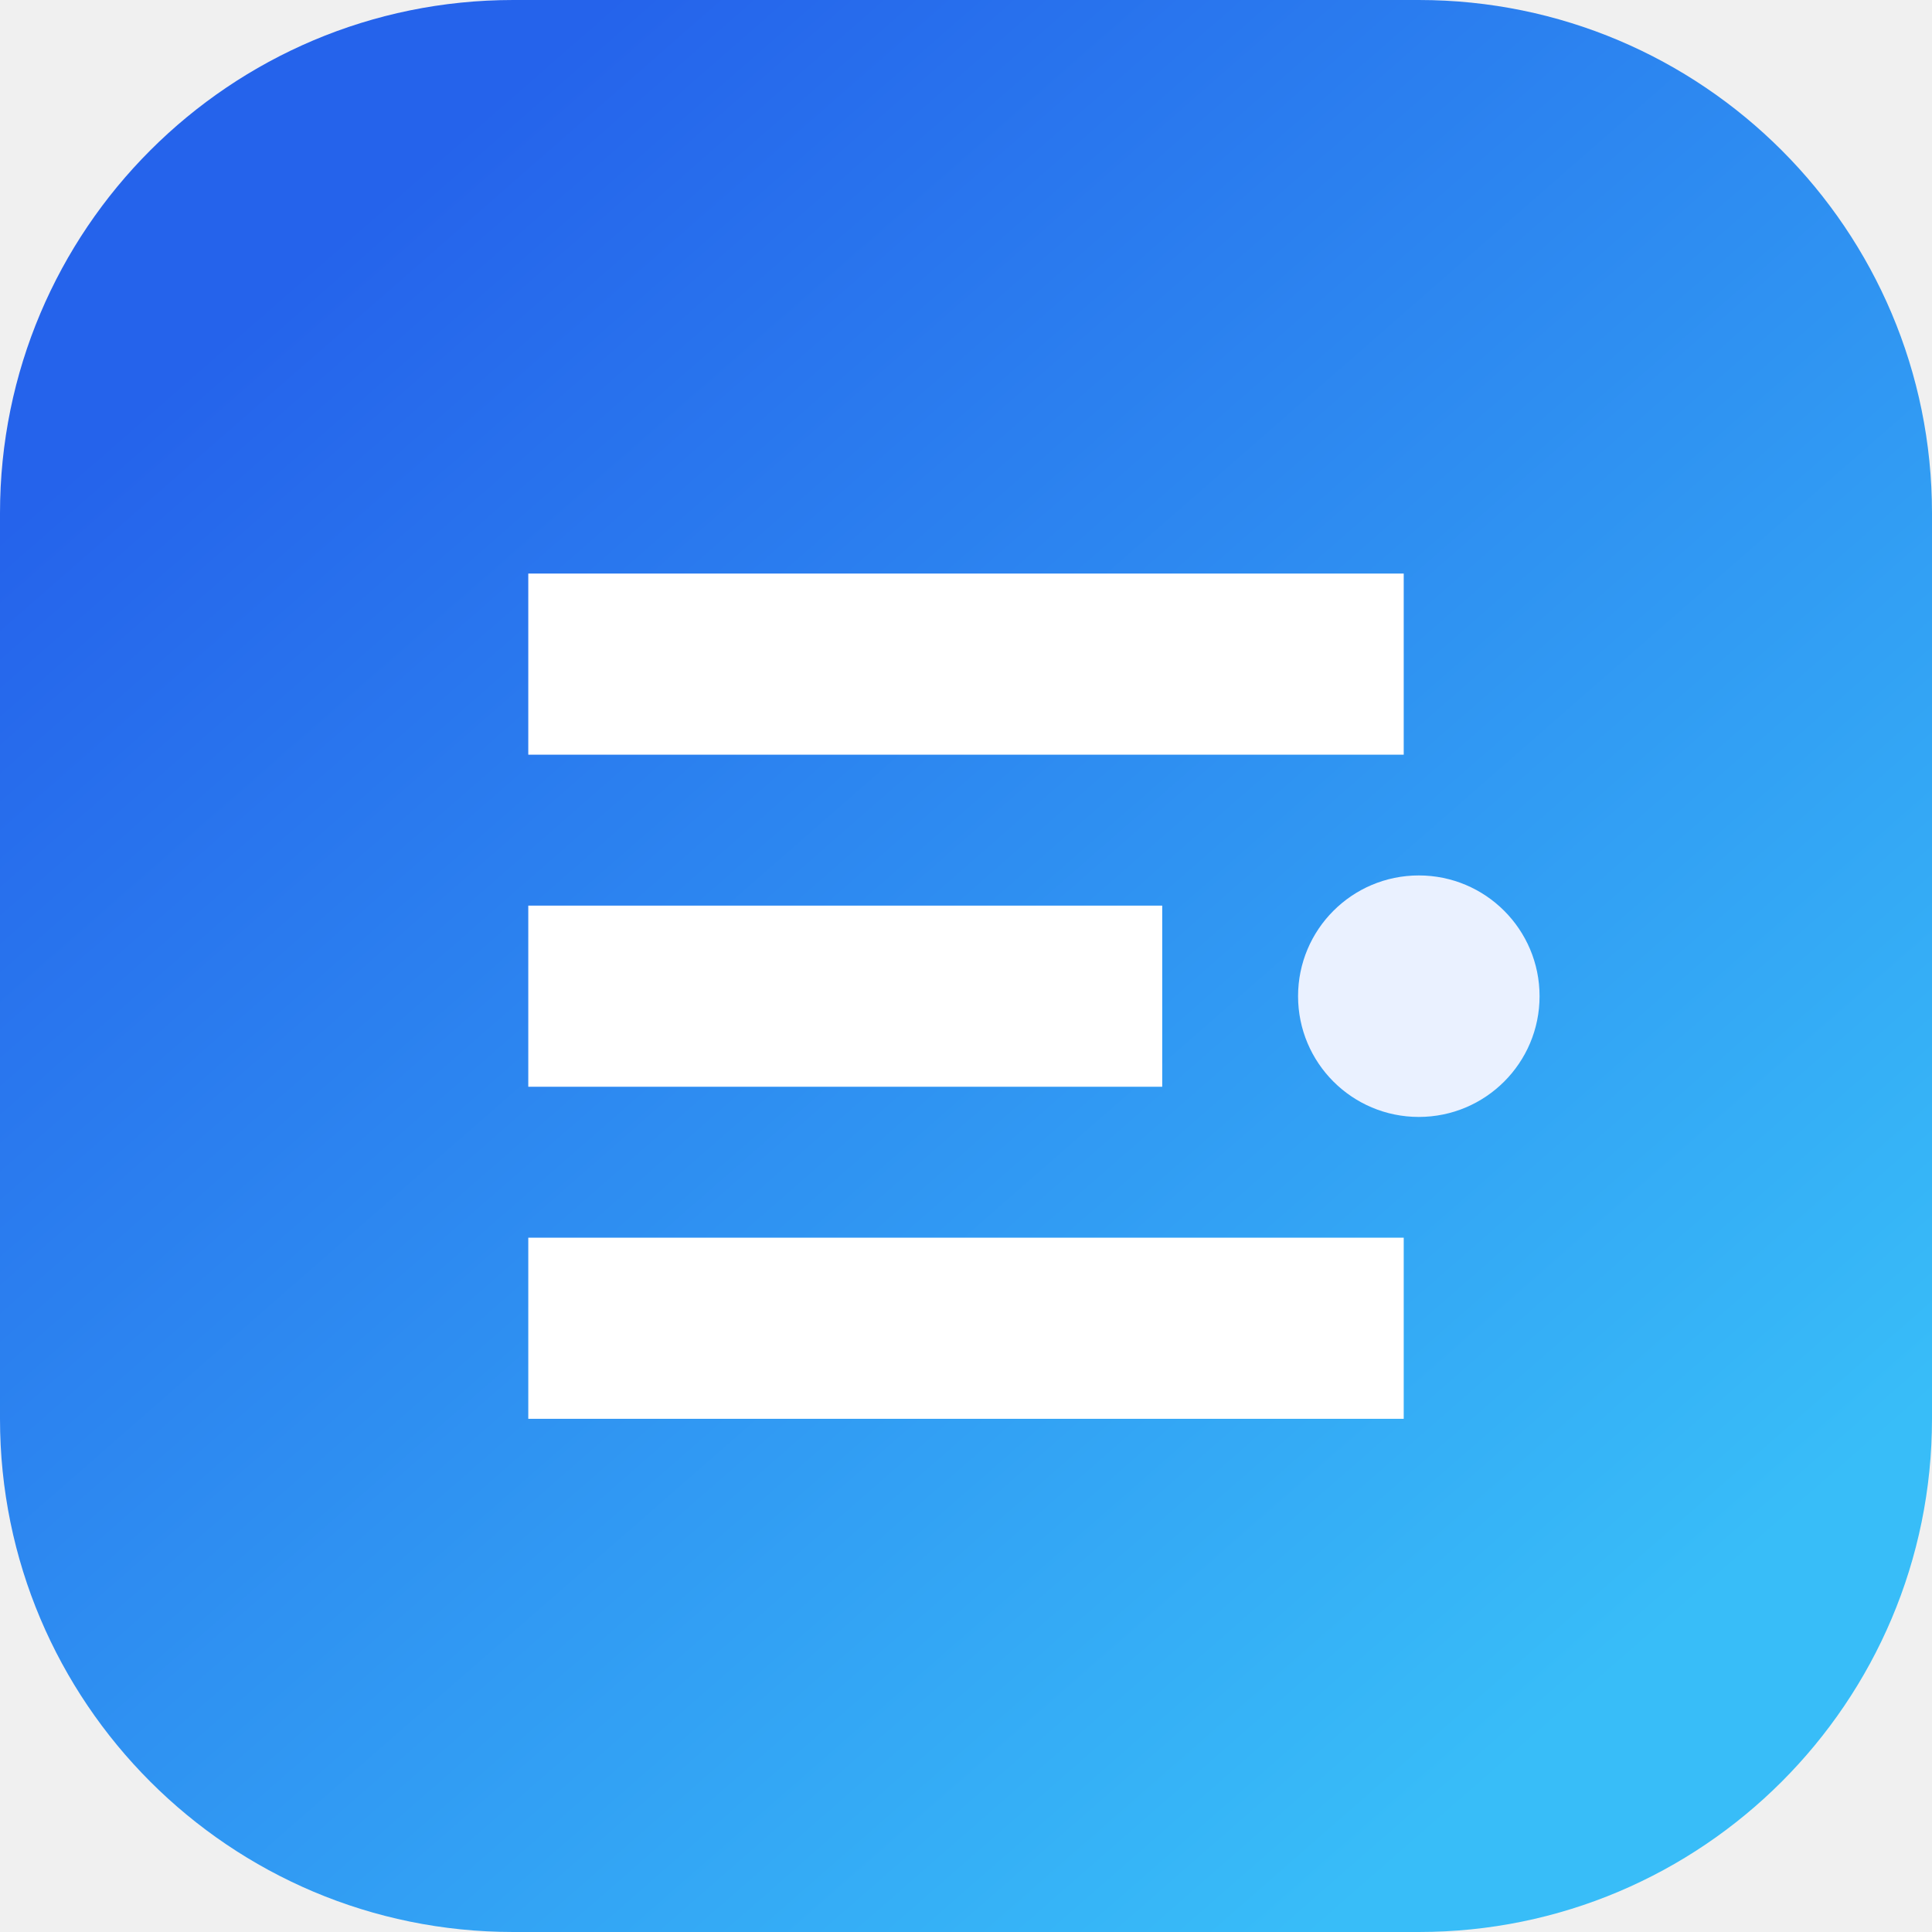
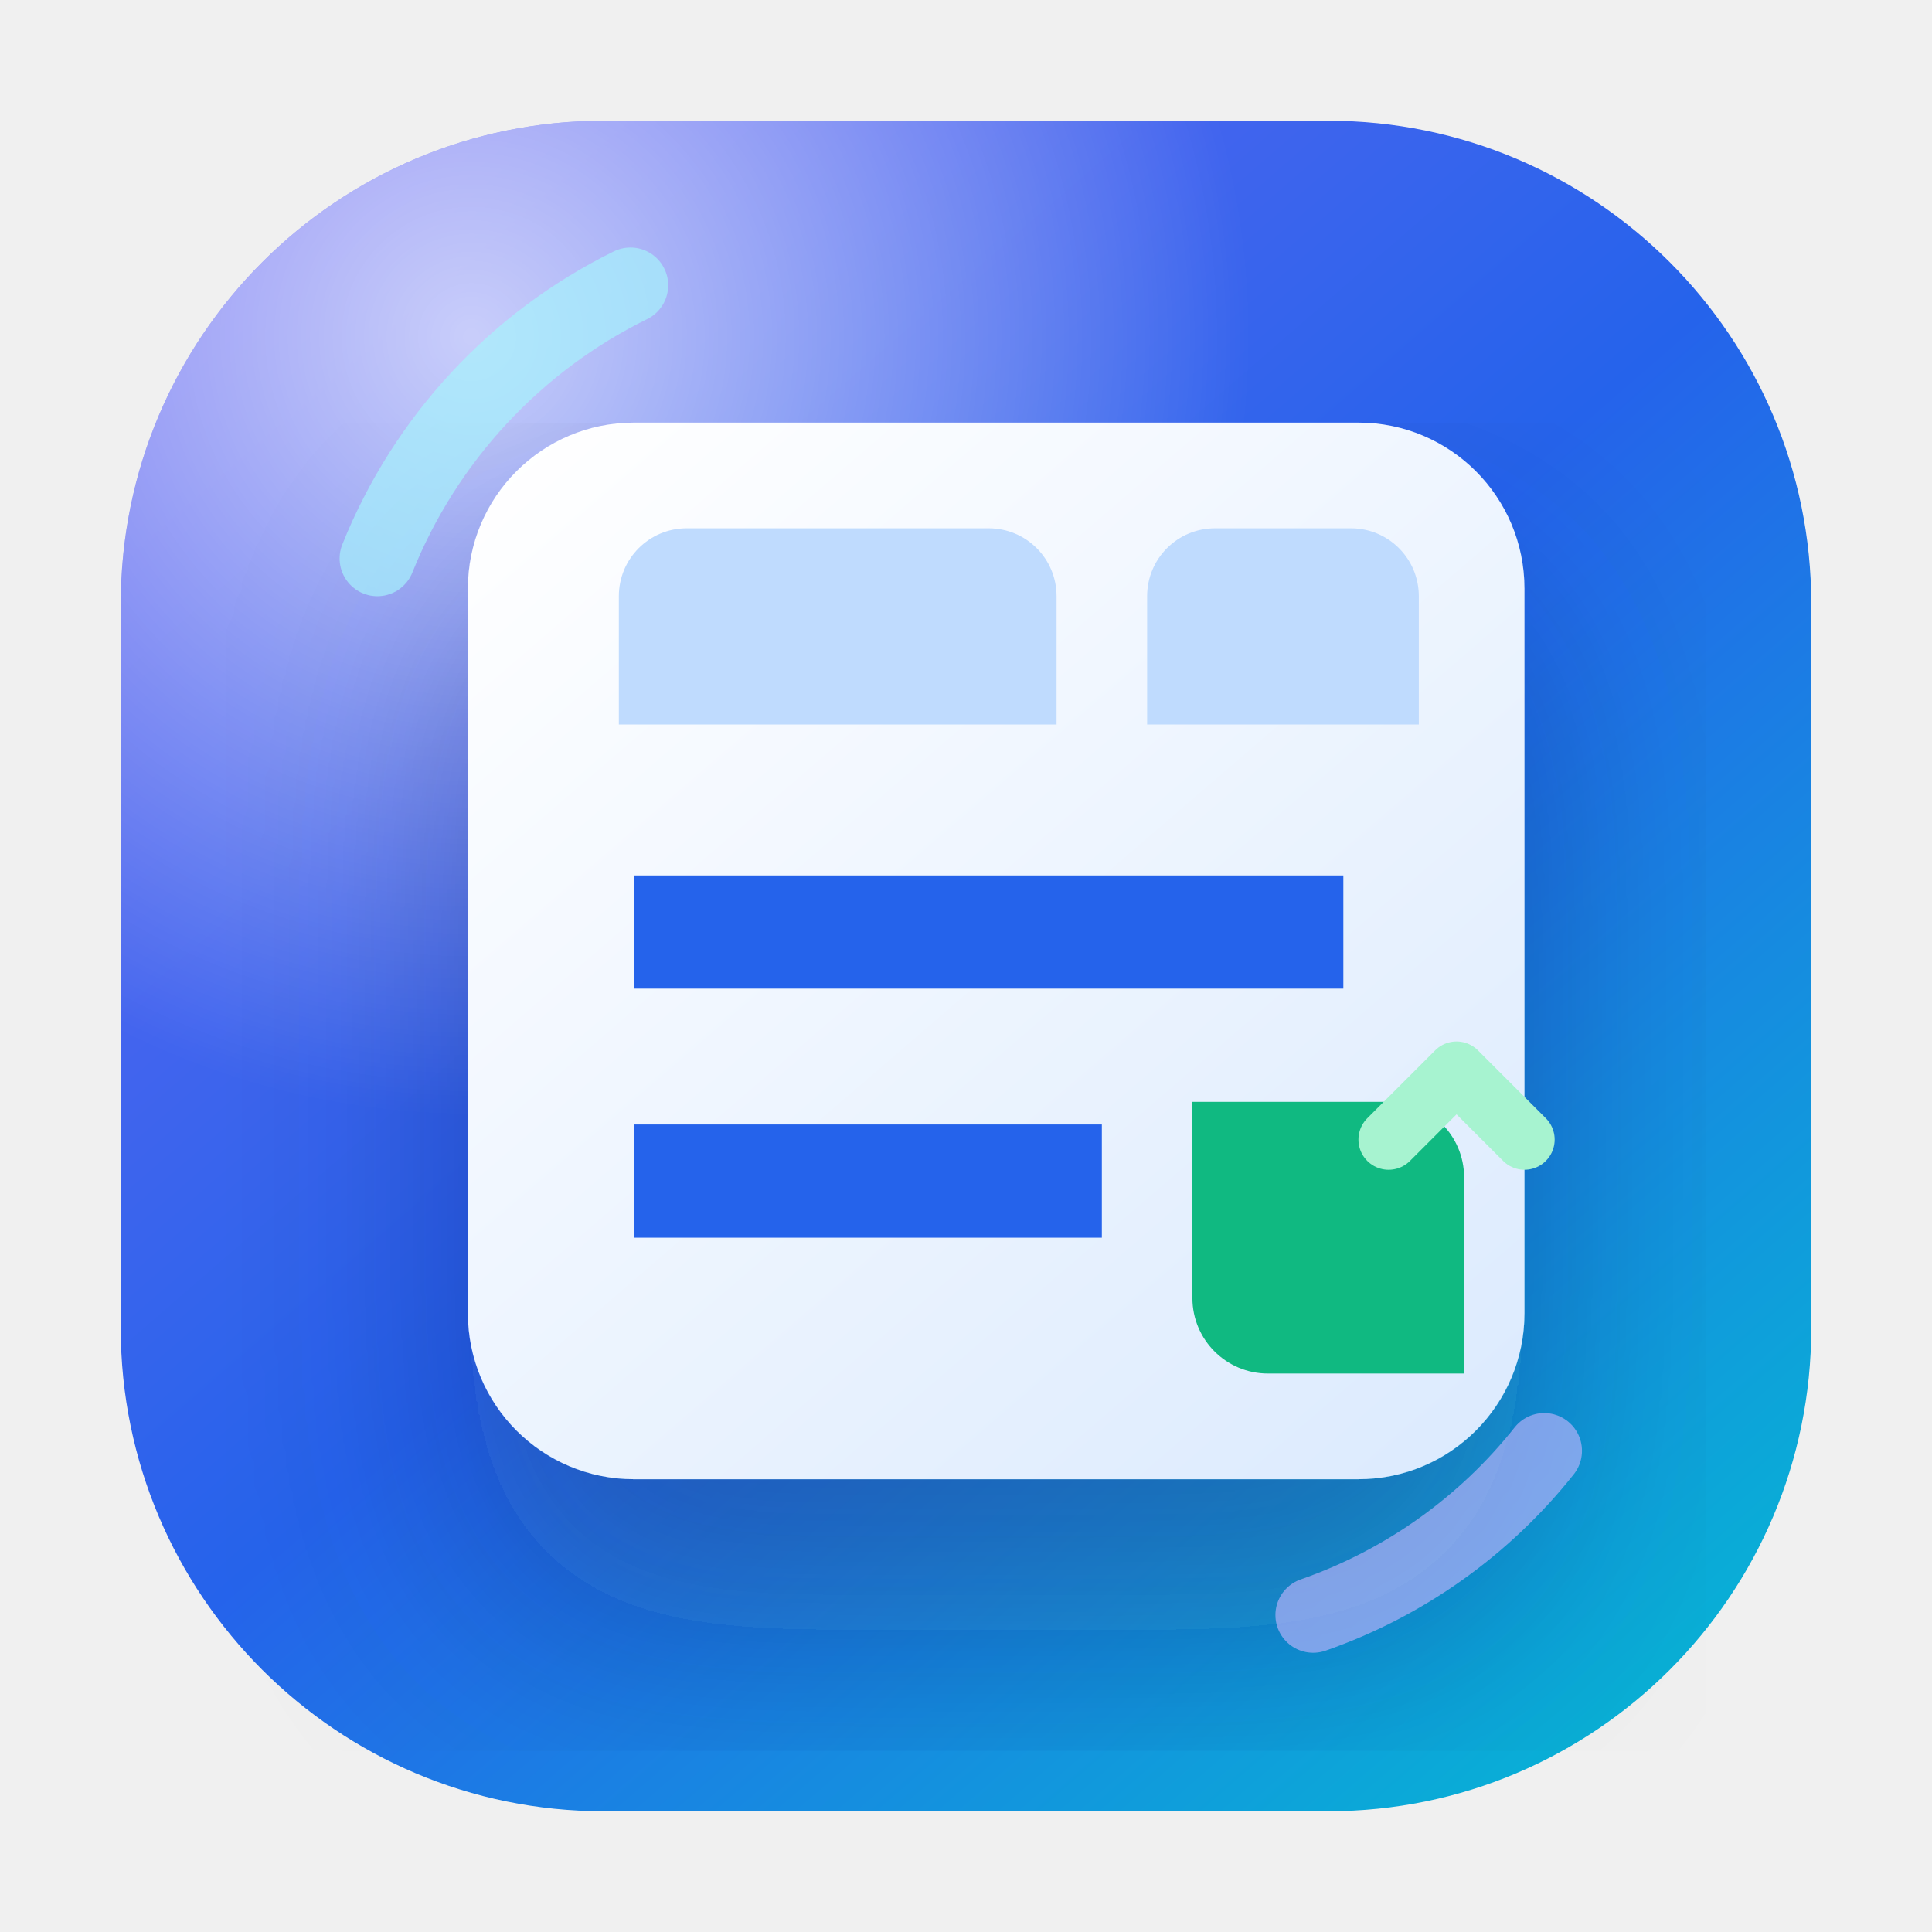
<svg xmlns="http://www.w3.org/2000/svg" width="128" height="128" viewBox="0 0 128 128" role="img" aria-label="MyTabDesk">
  <defs>
-     <linearGradient id="g" x1="22" y1="16" x2="106" y2="112" gradientUnits="userSpaceOnUse">
-       <stop stop-color="#2563eb" />
-       <stop offset="1" stop-color="#38bdf8" />
+     <linearGradient id="bg" x1="20" y1="12" x2="112" y2="118" gradientUnits="userSpaceOnUse">
+       <stop stop-color="#6366f1" />
+       <stop offset="0.48" stop-color="#2563eb" />
+       <stop offset="1" stop-color="#06b6d4" />
    </linearGradient>
+     <radialGradient id="glow" cx="0" cy="0" r="1" gradientTransform="matrix(52 0 0 52 31 22)" gradientUnits="userSpaceOnUse">
+       <stop stop-color="#ffffff" stop-opacity="0.68" />
+       <stop offset="1" stop-color="#ffffff" stop-opacity="0" />
+     </radialGradient>
+     <linearGradient id="desk" x1="34" y1="29" x2="96" y2="101" gradientUnits="userSpaceOnUse">
+       <stop stop-color="#ffffff" />
+       <stop offset="1" stop-color="#dbeafe" />
+     </linearGradient>
+     <filter id="shadow" x="15" y="18" width="98" height="98" color-interpolation-filters="sRGB" filterUnits="userSpaceOnUse">
+       <feDropShadow dx="0" dy="10" stdDeviation="8" flood-color="#172554" flood-opacity="0.3" />
+     </filter>
  </defs>
-   <rect width="128" height="128" rx="34" fill="url(#g)" />
-   <path d="M35 38h58v12H35V38Zm0 22h42v12H35V60Zm0 22h58v12H35V82Z" fill="#ffffff" />
-   <circle cx="94" cy="66" r="8" fill="#eaf1ff" />
+   <rect x="8" y="8" width="112" height="112" rx="32" fill="url(#bg)" />
+   <rect x="8" y="8" width="112" height="112" rx="32" fill="url(#glow)" />
+   <path d="M31 39c0-6.08 4.92-11 11-11h48c6.08 0 11 4.92 11 11v48c0 6.08-4.92 11-11 11H42c-6.08 0-11-4.92-11-11V39Z" fill="url(#desk)" filter="url(#shadow)" />
+   <path d="M41 39.5c0-2.49 2.01-4.5 4.5-4.5h20c2.49 0 4.5 2.01 4.5 4.5V48H41v-8.5Zm35 0c0-2.49 2.01-4.5 4.5-4.5h9c2.49 0 4.5 2.01 4.5 4.5V48H76v-8.5Z" fill="#bfdbfe" />
+   <path d="M42 58h47v7.5H42V58Zm0 16.5h31V82H42v-7.5Z" fill="#2563eb" />
+   <path d="M79 73h13c2.76 0 5 2.24 5 5v13H84c-2.76 0-5-2.24-5-5V73Z" fill="#10b981" />
+   <path d="M92 75.5 96.5 71l4.5 4.5" fill="none" stroke="#a7f3d0" stroke-width="4" stroke-linecap="round" stroke-linejoin="round" />
+   <path d="M25 37c3.18-7.92 9.18-14.37 16.77-18.1" stroke="#a5f3fc" stroke-width="5" stroke-linecap="round" opacity="0.68" />
+   <path d="M87 107c6.05-2.11 11.36-5.9 15.31-10.88" stroke="#c4b5fd" stroke-width="5" stroke-linecap="round" opacity="0.62" />
</svg>
